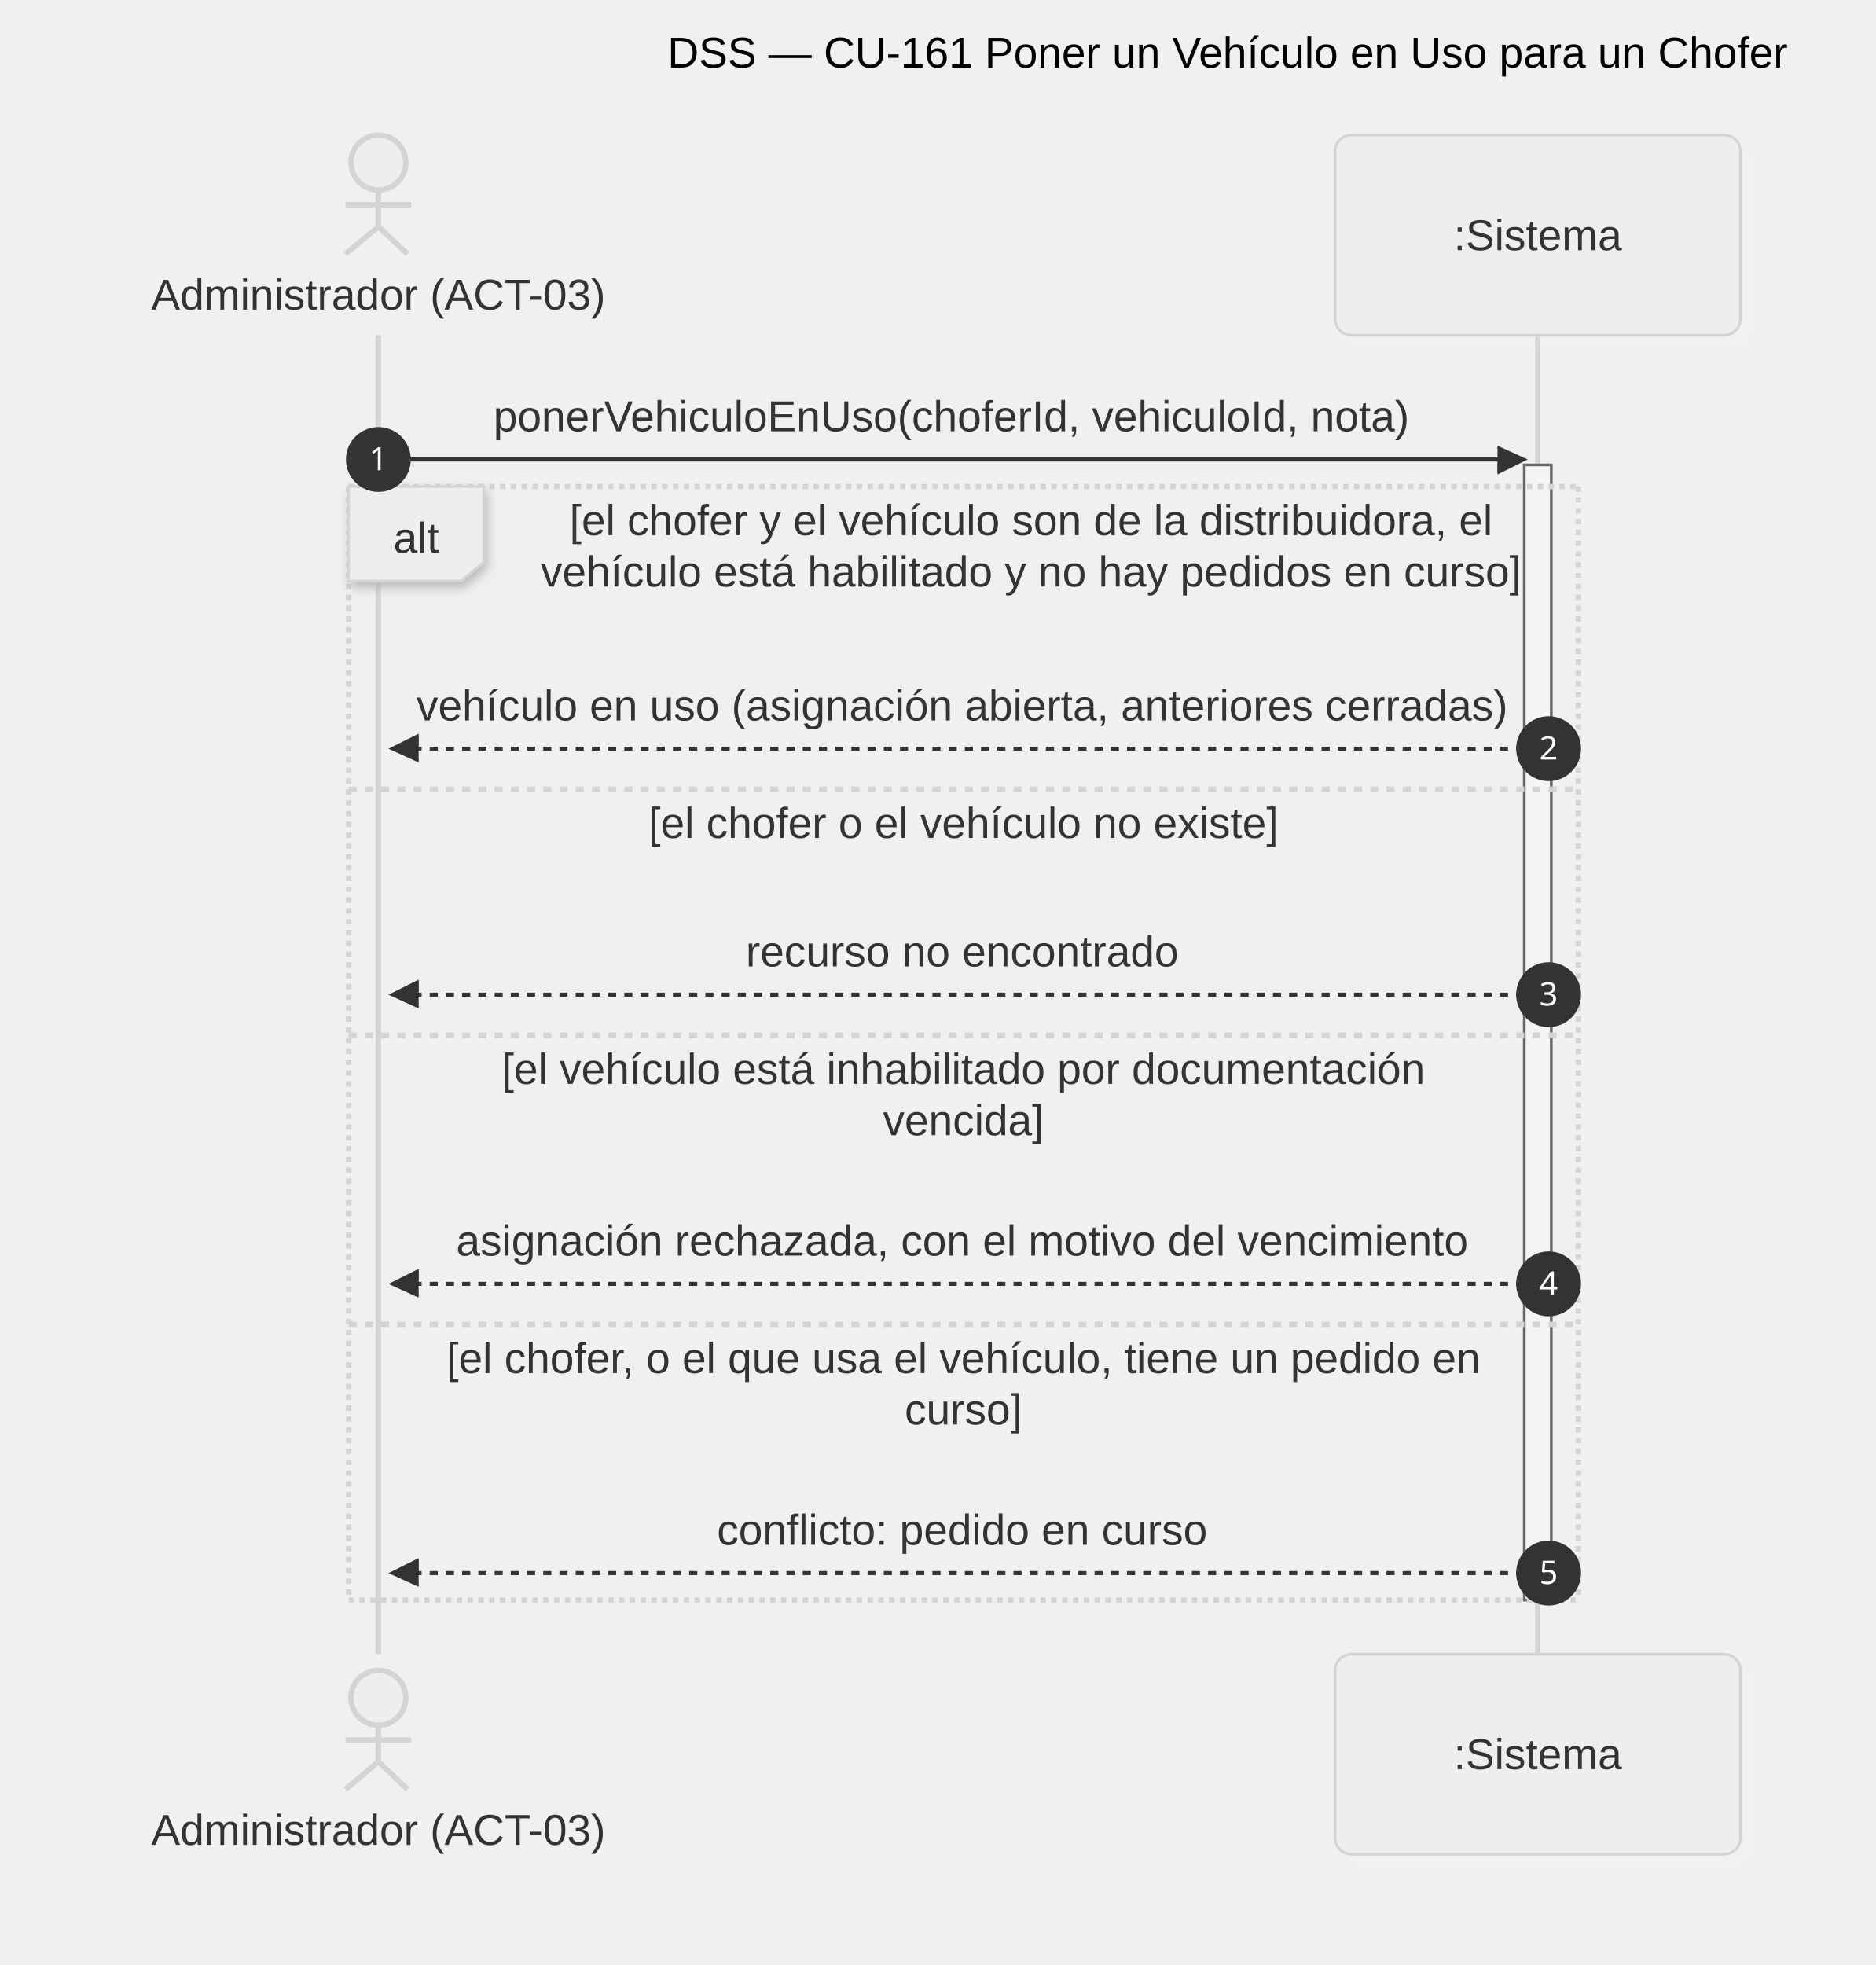
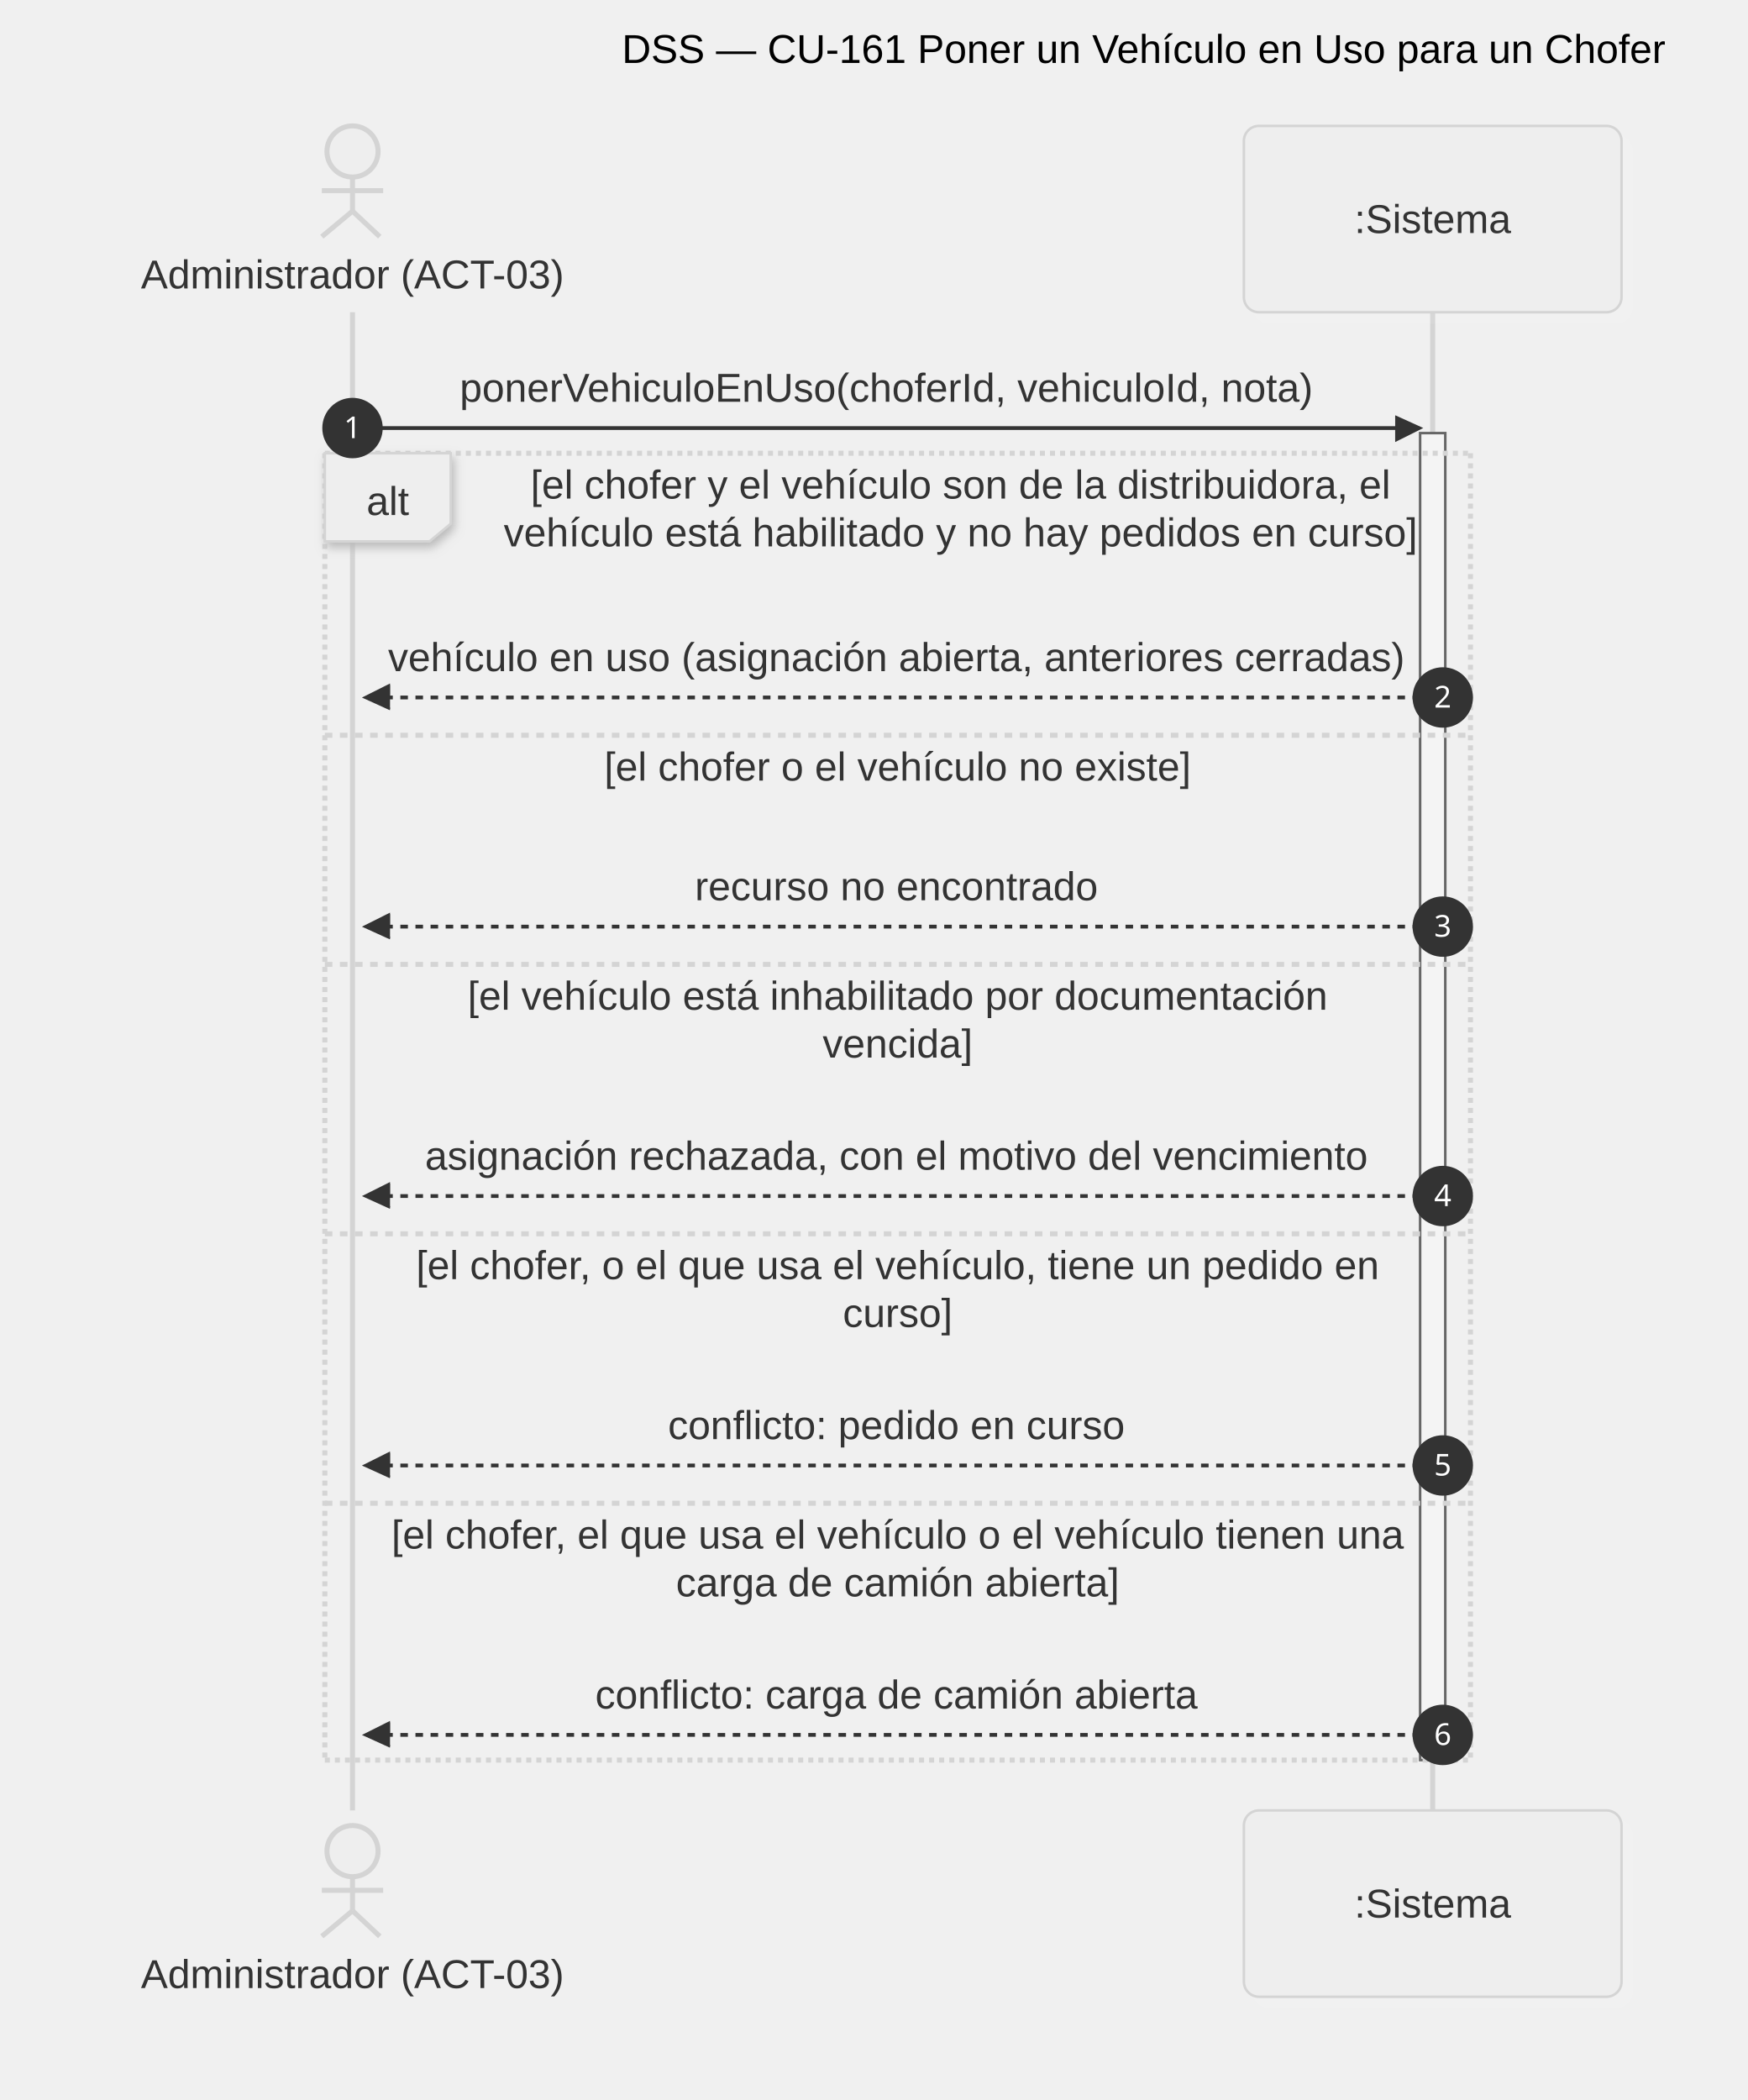
- <svg xmlns="http://www.w3.org/2000/svg" id="my-svg" width="100%" style="max-width: 694px; background-color: white;" viewBox="-50 -50 694 727" role="graphics-document document" aria-roledescription="sequence">
+ <svg xmlns="http://www.w3.org/2000/svg" id="my-svg" width="100%" style="max-width: 694px; background-color: white;" viewBox="-50 -50 694 834" role="graphics-document document" aria-roledescription="sequence">
  <g>
-     <rect x="444" y="562" fill="#eaeaea" stroke="#666" width="150" height="74" name="SIS" rx="6" ry="6" class="actor actor-bottom" data-look="neo" filter="url(#my-svg-drop-shadow)" />
-     <text x="519" y="599" dominant-baseline="central" alignment-baseline="central" class="actor actor-box" style="text-anchor: middle; font-size: 16px; font-weight: 400;">
+     <rect x="444" y="669" fill="#eaeaea" stroke="#666" width="150" height="74" name="SIS" rx="6" ry="6" class="actor actor-bottom" data-look="neo" filter="url(#my-svg-drop-shadow)" />
+     <text x="519" y="706" dominant-baseline="central" alignment-baseline="central" class="actor actor-box" style="text-anchor: middle; font-size: 16px; font-weight: 400;">
      <tspan x="519" dy="0">:Sistema</tspan>
    </text>
  </g>
  <g />
  <g>
-     <line id="actor1" x1="519" y1="74" x2="519" y2="562" class="actor-line 200" stroke-width="0.5px" stroke="#999" name="SIS" data-et="life-line" data-id="SIS" />
+     <line id="actor1" x1="519" y1="74" x2="519" y2="669" class="actor-line 200" stroke-width="0.5px" stroke="#999" name="SIS" data-et="life-line" data-id="SIS" />
    <g id="root-1" data-look="neo" data-et="participant" data-type="participant" data-id="SIS">
      <rect x="444" y="0" fill="#eaeaea" stroke="#666" width="150" height="74" name="SIS" rx="6" ry="6" class="actor actor-top" data-look="neo" filter="url(#my-svg-drop-shadow)" />
      <text x="519" y="37" dominant-baseline="central" alignment-baseline="central" class="actor actor-box" style="text-anchor: middle; font-size: 16px; font-weight: 400;">
        <tspan x="519" dy="0">:Sistema</tspan>
      </text>
    </g>
  </g>
  <g>
-     <line id="actor0" x1="90" y1="74" x2="90" y2="562" class="actor-line 200" stroke-width="0.5px" stroke="#999" name="ADM" data-et="life-line" data-id="ADM" />
+     <line id="actor0" x1="90" y1="74" x2="90" y2="669" class="actor-line 200" stroke-width="0.5px" stroke="#999" name="ADM" data-et="life-line" data-id="ADM" />
  </g>
  <style>#my-svg{font-family:"trebuchet ms",verdana,arial,sans-serif;font-size:16px;fill:#000000;}@keyframes edge-animation-frame{from{stroke-dashoffset:0;}}@keyframes dash{to{stroke-dashoffset:0;}}#my-svg .edge-animation-slow{stroke-dasharray:9,5!important;stroke-dashoffset:900;animation:dash 50s linear infinite;stroke-linecap:round;}#my-svg .edge-animation-fast{stroke-dasharray:9,5!important;stroke-dashoffset:900;animation:dash 20s linear infinite;stroke-linecap:round;}#my-svg .error-icon{fill:#552222;}#my-svg .error-text{fill:#552222;stroke:#552222;}#my-svg .edge-thickness-normal{stroke-width:1px;}#my-svg .edge-thickness-thick{stroke-width:3.5px;}#my-svg .edge-pattern-solid{stroke-dasharray:0;}#my-svg .edge-thickness-invisible{stroke-width:0;fill:none;}#my-svg .edge-pattern-dashed{stroke-dasharray:3;}#my-svg .edge-pattern-dotted{stroke-dasharray:2;}#my-svg .marker{fill:#666;stroke:#666;}#my-svg .marker.cross{stroke:#666;}#my-svg svg{font-family:"trebuchet ms",verdana,arial,sans-serif;font-size:16px;}#my-svg p{margin:0;}#my-svg .actor{stroke:hsl(0, 0%, 83%);fill:#eee;stroke-width:1;}#my-svg rect.actor.outer-path[data-look="neo"]{filter:drop-shadow( 1px 2px 2px rgba(185,185,185,1));}#my-svg rect.note[data-look="neo"]{stroke:#999;fill:#666;filter:drop-shadow( 1px 2px 2px rgba(185,185,185,1));}#my-svg text.actor&gt;tspan{fill:#333;stroke:none;}#my-svg .actor-line{stroke:hsl(0, 0%, 83%);}#my-svg .innerArc{stroke-width:1.5;stroke-dasharray:none;}#my-svg .messageLine0{stroke-width:1.5;stroke-dasharray:none;stroke:#333;}#my-svg .messageLine1{stroke-width:1.5;stroke-dasharray:2,2;stroke:#333;}#my-svg [id$="-arrowhead"] path{fill:#333;stroke:#333;}#my-svg .sequenceNumber{fill:white;}#my-svg [id$="-sequencenumber"]{fill:#333;}#my-svg [id$="-crosshead"] path{fill:#333;stroke:#333;}#my-svg .messageText{fill:#333;stroke:none;}#my-svg .labelBox{stroke:hsl(0, 0%, 83%);fill:#eee;filter:drop-shadow( 1px 2px 2px rgba(185,185,185,1));}#my-svg .labelText,#my-svg .labelText&gt;tspan{fill:#333;stroke:none;}#my-svg .loopText,#my-svg .loopText&gt;tspan{fill:#333;stroke:none;}#my-svg .sectionTitle,#my-svg .sectionTitle&gt;tspan{fill:#333;stroke:none;}#my-svg .loopLine{stroke-width:2px;stroke-dasharray:2,2;stroke:hsl(0, 0%, 83%);fill:hsl(0, 0%, 83%);}#my-svg .note{stroke:#999;fill:#666;}#my-svg .noteText,#my-svg .noteText&gt;tspan{fill:#fff;stroke:none;}#my-svg .activation0{fill:#f4f4f4;stroke:#666;}#my-svg .activation1{fill:#f4f4f4;stroke:#666;}#my-svg .activation2{fill:#f4f4f4;stroke:#666;}#my-svg .actorPopupMenu{position:absolute;}#my-svg .actorPopupMenuPanel{position:absolute;fill:#eee;box-shadow:0px 8px 16px 0px rgba(0,0,0,0.2);filter:drop-shadow(3px 5px 2px rgb(0 0 0 / 0.4));}#my-svg .actor-man circle,#my-svg line{fill:#eee;stroke-width:2px;}#my-svg g rect.rect{filter:drop-shadow( 1px 2px 2px rgba(185,185,185,1));stroke:#999;}#my-svg .node .neo-node{stroke:#999;}#my-svg [data-look="neo"].node rect,#my-svg [data-look="neo"].cluster rect,#my-svg [data-look="neo"].node polygon{stroke:url(#my-svg-gradient);filter:drop-shadow( 1px 2px 2px rgba(185,185,185,1));}#my-svg [data-look="neo"].swimlane.cluster rect{filter:none;}#my-svg [data-look="neo"].node path{stroke:url(#my-svg-gradient);stroke-width:1px;}#my-svg [data-look="neo"].node .outer-path{filter:drop-shadow( 1px 2px 2px rgba(185,185,185,1));}#my-svg [data-look="neo"].node .neo-line path{stroke:#999;filter:none;}#my-svg [data-look="neo"].node circle{stroke:url(#my-svg-gradient);filter:drop-shadow( 1px 2px 2px rgba(185,185,185,1));}#my-svg [data-look="neo"].node circle .state-start{fill:#000000;}#my-svg [data-look="neo"].icon-shape .icon{fill:url(#my-svg-gradient);filter:drop-shadow( 1px 2px 2px rgba(185,185,185,1));}#my-svg [data-look="neo"].icon-shape .icon-neo path{stroke:url(#my-svg-gradient);filter:drop-shadow( 1px 2px 2px rgba(185,185,185,1));}#my-svg :root{--mermaid-font-family:"trebuchet ms",verdana,arial,sans-serif;}</style>
  <g />
  <defs>
    <symbol id="my-svg-computer" width="24" height="24">
      <path transform="scale(.5)" d="M2 2v13h20v-13h-20zm18 11h-16v-9h16v9zm-10.228 6l.466-1h3.524l.467 1h-4.457zm14.228 3h-24l2-6h2.104l-1.33 4h18.45l-1.297-4h2.073l2 6zm-5-10h-14v-7h14v7z" />
    </symbol>
  </defs>
  <defs>
    <symbol id="my-svg-database" fill-rule="evenodd" clip-rule="evenodd">
      <path transform="scale(.5)" d="M12.258.001l.256.004.255.005.253.008.251.01.249.012.247.015.246.016.242.019.241.02.239.023.236.024.233.027.231.028.229.031.225.032.223.034.22.036.217.038.214.04.211.041.208.043.205.045.201.046.198.048.194.05.191.051.187.053.183.054.18.056.175.057.172.059.168.06.163.061.16.063.155.064.15.066.074.033.073.033.071.034.07.034.069.035.068.035.067.035.066.035.064.036.064.036.062.036.06.036.06.037.058.037.058.037.055.038.055.038.053.038.052.038.051.039.05.039.048.039.047.039.045.04.044.04.043.04.041.04.04.041.039.041.037.041.036.041.034.041.033.042.032.042.03.042.029.042.027.042.026.043.024.043.023.043.021.043.02.043.018.044.017.043.015.044.013.044.012.044.011.045.009.044.007.045.006.045.004.045.002.045.001.045v17l-.001.045-.002.045-.004.045-.006.045-.007.045-.009.044-.011.045-.012.044-.013.044-.015.044-.017.043-.018.044-.02.043-.021.043-.023.043-.024.043-.026.043-.027.042-.029.042-.03.042-.032.042-.033.042-.034.041-.036.041-.037.041-.039.041-.04.041-.041.04-.043.04-.044.04-.045.04-.047.039-.048.039-.05.039-.051.039-.052.038-.053.038-.055.038-.055.038-.058.037-.058.037-.06.037-.06.036-.062.036-.064.036-.064.036-.066.035-.067.035-.068.035-.069.035-.07.034-.071.034-.073.033-.074.033-.15.066-.155.064-.16.063-.163.061-.168.06-.172.059-.175.057-.18.056-.183.054-.187.053-.191.051-.194.05-.198.048-.201.046-.205.045-.208.043-.211.041-.214.04-.217.038-.22.036-.223.034-.225.032-.229.031-.231.028-.233.027-.236.024-.239.023-.241.02-.242.019-.246.016-.247.015-.249.012-.251.01-.253.008-.255.005-.256.004-.258.001-.258-.001-.256-.004-.255-.005-.253-.008-.251-.01-.249-.012-.247-.015-.245-.016-.243-.019-.241-.02-.238-.023-.236-.024-.234-.027-.231-.028-.228-.031-.226-.032-.223-.034-.22-.036-.217-.038-.214-.04-.211-.041-.208-.043-.204-.045-.201-.046-.198-.048-.195-.05-.19-.051-.187-.053-.184-.054-.179-.056-.176-.057-.172-.059-.167-.06-.164-.061-.159-.063-.155-.064-.151-.066-.074-.033-.072-.033-.072-.034-.07-.034-.069-.035-.068-.035-.067-.035-.066-.035-.064-.036-.063-.036-.062-.036-.061-.036-.06-.037-.058-.037-.057-.037-.056-.038-.055-.038-.053-.038-.052-.038-.051-.039-.049-.039-.049-.039-.046-.039-.046-.04-.044-.04-.043-.04-.041-.04-.04-.041-.039-.041-.037-.041-.036-.041-.034-.041-.033-.042-.032-.042-.03-.042-.029-.042-.027-.042-.026-.043-.024-.043-.023-.043-.021-.043-.02-.043-.018-.044-.017-.043-.015-.044-.013-.044-.012-.044-.011-.045-.009-.044-.007-.045-.006-.045-.004-.045-.002-.045-.001-.045v-17l.001-.045.002-.045.004-.045.006-.045.007-.045.009-.044.011-.045.012-.044.013-.044.015-.044.017-.043.018-.044.02-.043.021-.043.023-.043.024-.043.026-.043.027-.042.029-.042.03-.042.032-.042.033-.042.034-.041.036-.041.037-.041.039-.041.04-.041.041-.04.043-.04.044-.04.046-.04.046-.039.049-.039.049-.039.051-.039.052-.038.053-.038.055-.038.056-.038.057-.037.058-.037.06-.037.061-.036.062-.036.063-.036.064-.036.066-.035.067-.035.068-.035.069-.035.07-.034.072-.034.072-.033.074-.033.151-.066.155-.064.159-.063.164-.061.167-.06.172-.059.176-.057.179-.056.184-.054.187-.053.19-.051.195-.05.198-.048.201-.046.204-.045.208-.043.211-.041.214-.04.217-.038.22-.036.223-.034.226-.032.228-.031.231-.028.234-.027.236-.024.238-.023.241-.02.243-.019.245-.016.247-.015.249-.012.251-.01.253-.008.255-.005.256-.004.258-.001.258.001zm-9.258 20.499v.01l.001.021.003.021.004.022.005.021.006.022.007.022.009.023.01.022.011.023.012.023.013.023.015.023.016.024.017.023.018.024.019.024.021.024.022.025.023.024.024.025.052.049.056.05.061.051.066.051.07.051.075.051.079.052.084.052.088.052.092.052.097.052.102.051.105.052.11.052.114.051.119.051.123.051.127.05.131.05.135.05.139.048.144.049.147.047.152.047.155.047.16.045.163.045.167.043.171.043.176.041.178.041.183.039.187.039.19.037.194.035.197.035.202.033.204.031.209.03.212.029.216.027.219.025.222.024.226.021.23.02.233.018.236.016.24.015.243.012.246.01.249.008.253.005.256.004.259.001.26-.001.257-.004.254-.005.25-.008.247-.011.244-.012.241-.014.237-.016.233-.018.231-.021.226-.021.224-.024.22-.026.216-.027.212-.028.21-.031.205-.031.202-.034.198-.034.194-.036.191-.037.187-.039.183-.04.179-.04.175-.042.172-.043.168-.044.163-.045.16-.046.155-.046.152-.047.148-.048.143-.049.139-.049.136-.05.131-.05.126-.05.123-.051.118-.052.114-.051.11-.052.106-.052.101-.052.096-.052.092-.052.088-.053.083-.051.079-.052.074-.052.07-.051.065-.051.06-.051.056-.05.051-.05.023-.024.023-.025.021-.024.02-.024.019-.024.018-.024.017-.024.015-.023.014-.024.013-.023.012-.023.01-.023.01-.022.008-.022.006-.022.006-.022.004-.022.004-.021.001-.021.001-.021v-4.127l-.077.055-.08.053-.083.054-.085.053-.087.052-.09.052-.093.051-.095.05-.097.05-.1.049-.102.049-.105.048-.106.047-.109.047-.111.046-.114.045-.115.045-.118.044-.12.043-.122.042-.124.042-.126.041-.128.04-.13.04-.132.038-.134.038-.135.037-.138.037-.139.035-.142.035-.143.034-.144.033-.147.032-.148.031-.15.03-.151.03-.153.029-.154.027-.156.027-.158.026-.159.025-.161.024-.162.023-.163.022-.165.021-.166.02-.167.019-.169.018-.169.017-.171.016-.173.015-.173.014-.175.013-.175.012-.177.011-.178.01-.179.008-.179.008-.181.006-.182.005-.182.004-.184.003-.184.002h-.37l-.184-.002-.184-.003-.182-.004-.182-.005-.181-.006-.179-.008-.179-.008-.178-.01-.176-.011-.176-.012-.175-.013-.173-.014-.172-.015-.171-.016-.17-.017-.169-.018-.167-.019-.166-.02-.165-.021-.163-.022-.162-.023-.161-.024-.159-.025-.157-.026-.156-.027-.155-.027-.153-.029-.151-.03-.15-.03-.148-.031-.146-.032-.145-.033-.143-.034-.141-.035-.14-.035-.137-.037-.136-.037-.134-.038-.132-.038-.13-.04-.128-.04-.126-.041-.124-.042-.122-.042-.12-.044-.117-.043-.116-.045-.113-.045-.112-.046-.109-.047-.106-.047-.105-.048-.102-.049-.1-.049-.097-.05-.095-.05-.093-.052-.09-.051-.087-.052-.085-.053-.083-.054-.08-.054-.077-.054v4.127zm0-5.654v.011l.001.021.003.021.004.021.005.022.006.022.007.022.009.022.01.022.011.023.012.023.013.023.015.024.016.023.017.024.018.024.019.024.021.024.022.024.023.025.024.024.052.05.056.05.061.05.066.051.07.051.075.052.079.051.084.052.088.052.092.052.097.052.102.052.105.052.11.051.114.051.119.052.123.05.127.051.131.05.135.049.139.049.144.048.147.048.152.047.155.046.16.045.163.045.167.044.171.042.176.042.178.04.183.04.187.038.19.037.194.036.197.034.202.033.204.032.209.03.212.028.216.027.219.025.222.024.226.022.23.02.233.018.236.016.24.014.243.012.246.01.249.008.253.006.256.003.259.001.26-.001.257-.003.254-.006.25-.008.247-.01.244-.012.241-.015.237-.016.233-.018.231-.02.226-.022.224-.024.22-.025.216-.027.212-.029.21-.03.205-.032.202-.033.198-.035.194-.036.191-.037.187-.039.183-.039.179-.041.175-.042.172-.043.168-.044.163-.045.16-.045.155-.047.152-.047.148-.048.143-.048.139-.05.136-.049.131-.05.126-.051.123-.051.118-.051.114-.052.11-.052.106-.052.101-.052.096-.052.092-.052.088-.052.083-.052.079-.052.074-.051.07-.052.065-.051.06-.05.056-.051.051-.049.023-.025.023-.024.021-.025.02-.024.019-.024.018-.024.017-.024.015-.023.014-.023.013-.024.012-.022.01-.023.01-.023.008-.022.006-.022.006-.022.004-.021.004-.022.001-.021.001-.021v-4.139l-.077.054-.08.054-.083.054-.085.052-.087.053-.09.051-.093.051-.095.051-.097.05-.1.049-.102.049-.105.048-.106.047-.109.047-.111.046-.114.045-.115.044-.118.044-.12.044-.122.042-.124.042-.126.041-.128.04-.13.039-.132.039-.134.038-.135.037-.138.036-.139.036-.142.035-.143.033-.144.033-.147.033-.148.031-.15.03-.151.03-.153.028-.154.028-.156.027-.158.026-.159.025-.161.024-.162.023-.163.022-.165.021-.166.02-.167.019-.169.018-.169.017-.171.016-.173.015-.173.014-.175.013-.175.012-.177.011-.178.009-.179.009-.179.007-.181.007-.182.005-.182.004-.184.003-.184.002h-.37l-.184-.002-.184-.003-.182-.004-.182-.005-.181-.007-.179-.007-.179-.009-.178-.009-.176-.011-.176-.012-.175-.013-.173-.014-.172-.015-.171-.016-.17-.017-.169-.018-.167-.019-.166-.02-.165-.021-.163-.022-.162-.023-.161-.024-.159-.025-.157-.026-.156-.027-.155-.028-.153-.028-.151-.03-.15-.03-.148-.031-.146-.033-.145-.033-.143-.033-.141-.035-.14-.036-.137-.036-.136-.037-.134-.038-.132-.039-.13-.039-.128-.04-.126-.041-.124-.042-.122-.043-.12-.043-.117-.044-.116-.044-.113-.046-.112-.046-.109-.046-.106-.047-.105-.048-.102-.049-.1-.049-.097-.05-.095-.051-.093-.051-.09-.051-.087-.053-.085-.052-.083-.054-.08-.054-.077-.054v4.139zm0-5.666v.011l.001.02.003.022.004.021.005.022.006.021.007.022.009.023.01.022.011.023.012.023.013.023.015.023.016.024.017.024.018.023.019.024.021.025.022.024.023.024.024.025.052.05.056.05.061.05.066.051.07.051.075.052.079.051.084.052.088.052.092.052.097.052.102.052.105.051.11.052.114.051.119.051.123.051.127.05.131.05.135.05.139.049.144.048.147.048.152.047.155.046.16.045.163.045.167.043.171.043.176.042.178.04.183.04.187.038.19.037.194.036.197.034.202.033.204.032.209.03.212.028.216.027.219.025.222.024.226.021.23.02.233.018.236.017.24.014.243.012.246.01.249.008.253.006.256.003.259.001.26-.001.257-.003.254-.006.25-.008.247-.01.244-.013.241-.014.237-.016.233-.018.231-.02.226-.022.224-.024.22-.025.216-.027.212-.029.21-.03.205-.032.202-.033.198-.035.194-.036.191-.037.187-.039.183-.039.179-.041.175-.042.172-.043.168-.044.163-.045.16-.045.155-.047.152-.047.148-.048.143-.049.139-.049.136-.049.131-.051.126-.05.123-.051.118-.052.114-.051.11-.052.106-.052.101-.052.096-.052.092-.052.088-.052.083-.052.079-.052.074-.052.07-.051.065-.051.06-.051.056-.05.051-.049.023-.025.023-.025.021-.024.02-.024.019-.024.018-.024.017-.024.015-.023.014-.024.013-.023.012-.023.01-.022.01-.023.008-.022.006-.022.006-.022.004-.022.004-.021.001-.021.001-.021v-4.153l-.077.054-.08.054-.083.053-.085.053-.087.053-.09.051-.093.051-.095.051-.097.05-.1.049-.102.048-.105.048-.106.048-.109.046-.111.046-.114.046-.115.044-.118.044-.12.043-.122.043-.124.042-.126.041-.128.04-.13.039-.132.039-.134.038-.135.037-.138.036-.139.036-.142.034-.143.034-.144.033-.147.032-.148.032-.15.03-.151.03-.153.028-.154.028-.156.027-.158.026-.159.024-.161.024-.162.023-.163.023-.165.021-.166.02-.167.019-.169.018-.169.017-.171.016-.173.015-.173.014-.175.013-.175.012-.177.01-.178.01-.179.009-.179.007-.181.006-.182.006-.182.004-.184.003-.184.001-.185.001-.185-.001-.184-.001-.184-.003-.182-.004-.182-.006-.181-.006-.179-.007-.179-.009-.178-.01-.176-.01-.176-.012-.175-.013-.173-.014-.172-.015-.171-.016-.17-.017-.169-.018-.167-.019-.166-.02-.165-.021-.163-.023-.162-.023-.161-.024-.159-.024-.157-.026-.156-.027-.155-.028-.153-.028-.151-.03-.15-.03-.148-.032-.146-.032-.145-.033-.143-.034-.141-.034-.14-.036-.137-.036-.136-.037-.134-.038-.132-.039-.13-.039-.128-.041-.126-.041-.124-.041-.122-.043-.12-.043-.117-.044-.116-.044-.113-.046-.112-.046-.109-.046-.106-.048-.105-.048-.102-.048-.1-.05-.097-.049-.095-.051-.093-.051-.09-.052-.087-.052-.085-.053-.083-.053-.08-.054-.077-.054v4.153zm8.74-8.179l-.257.004-.254.005-.25.008-.247.011-.244.012-.241.014-.237.016-.233.018-.231.021-.226.022-.224.023-.22.026-.216.027-.212.028-.21.031-.205.032-.202.033-.198.034-.194.036-.191.038-.187.038-.183.04-.179.041-.175.042-.172.043-.168.043-.163.045-.16.046-.155.046-.152.048-.148.048-.143.048-.139.049-.136.05-.131.05-.126.051-.123.051-.118.051-.114.052-.11.052-.106.052-.101.052-.096.052-.092.052-.088.052-.083.052-.079.052-.074.051-.07.052-.065.051-.06.05-.056.05-.051.05-.023.025-.023.024-.021.024-.02.025-.019.024-.018.024-.017.023-.015.024-.014.023-.013.023-.012.023-.01.023-.01.022-.008.022-.006.023-.006.021-.004.022-.004.021-.001.021-.001.021.001.021.001.021.004.021.004.022.006.021.006.023.008.022.01.022.01.023.012.023.013.023.014.023.015.024.017.023.018.024.019.024.02.025.021.024.023.024.023.025.051.05.056.05.06.05.065.051.07.052.074.051.079.052.083.052.088.052.092.052.096.052.101.052.106.052.11.052.114.052.118.051.123.051.126.051.131.05.136.05.139.049.143.048.148.048.152.048.155.046.16.046.163.045.168.043.172.043.175.042.179.041.183.04.187.038.191.038.194.036.198.034.202.033.205.032.21.031.212.028.216.027.22.026.224.023.226.022.231.021.233.018.237.016.241.014.244.012.247.011.25.008.254.005.257.004.26.001.26-.001.257-.004.254-.005.25-.008.247-.011.244-.012.241-.014.237-.016.233-.018.231-.021.226-.022.224-.023.22-.026.216-.027.212-.028.21-.031.205-.032.202-.033.198-.034.194-.036.191-.038.187-.038.183-.04.179-.041.175-.042.172-.043.168-.043.163-.045.16-.046.155-.046.152-.048.148-.048.143-.048.139-.049.136-.05.131-.05.126-.051.123-.051.118-.051.114-.052.11-.052.106-.052.101-.052.096-.052.092-.052.088-.052.083-.052.079-.052.074-.051.07-.052.065-.051.06-.05.056-.05.051-.05.023-.025.023-.024.021-.024.02-.025.019-.024.018-.024.017-.023.015-.024.014-.023.013-.023.012-.023.01-.023.01-.022.008-.022.006-.023.006-.021.004-.022.004-.021.001-.021.001-.021-.001-.021-.001-.021-.004-.021-.004-.022-.006-.021-.006-.023-.008-.022-.01-.022-.01-.023-.012-.023-.013-.023-.014-.023-.015-.024-.017-.023-.018-.024-.019-.024-.02-.025-.021-.024-.023-.024-.023-.025-.051-.05-.056-.05-.06-.05-.065-.051-.07-.052-.074-.051-.079-.052-.083-.052-.088-.052-.092-.052-.096-.052-.101-.052-.106-.052-.11-.052-.114-.052-.118-.051-.123-.051-.126-.051-.131-.05-.136-.05-.139-.049-.143-.048-.148-.048-.152-.048-.155-.046-.16-.046-.163-.045-.168-.043-.172-.043-.175-.042-.179-.041-.183-.04-.187-.038-.191-.038-.194-.036-.198-.034-.202-.033-.205-.032-.21-.031-.212-.028-.216-.027-.22-.026-.224-.023-.226-.022-.231-.021-.233-.018-.237-.016-.241-.014-.244-.012-.247-.011-.25-.008-.254-.005-.257-.004-.26-.001-.26.001z" />
    </symbol>
  </defs>
  <defs>
    <symbol id="my-svg-clock" width="24" height="24">
      <path transform="scale(.5)" d="M12 2c5.514 0 10 4.486 10 10s-4.486 10-10 10-10-4.486-10-10 4.486-10 10-10zm0-2c-6.627 0-12 5.373-12 12s5.373 12 12 12 12-5.373 12-12-5.373-12-12-12zm5.848 12.459c.202.038.202.333.001.372-1.907.361-6.045 1.111-6.547 1.111-.719 0-1.301-.582-1.301-1.301 0-.512.77-5.447 1.125-7.445.034-.192.312-.181.343.014l.985 6.238 5.394 1.011z" />
    </symbol>
  </defs>
  <defs>
    <marker id="my-svg-arrowhead" refX="7.9" refY="5" markerUnits="userSpaceOnUse" markerWidth="12" markerHeight="12" orient="auto-start-reverse">
      <path d="M -1 0 L 10 5 L 0 10 z" />
    </marker>
  </defs>
  <defs>
    <marker id="my-svg-crosshead" markerWidth="15" markerHeight="8" orient="auto" refX="4" refY="4.5">
      <path fill="none" stroke="#000000" stroke-width="1pt" d="M 1,2 L 6,7 M 6,2 L 1,7" style="stroke-dasharray: 0, 0;" />
    </marker>
  </defs>
  <defs>
    <marker id="my-svg-filled-head" refX="15.5" refY="7" markerWidth="20" markerHeight="28" orient="auto">
      <path d="M 18,7 L9,13 L14,7 L9,1 Z" />
    </marker>
  </defs>
  <defs>
    <marker id="my-svg-sequencenumber" refX="15" refY="15" markerWidth="60" markerHeight="40" orient="auto">
      <circle cx="15" cy="15" r="6" />
    </marker>
  </defs>
  <defs>
    <marker id="my-svg-solidTopArrowHead" refX="7.9" refY="7.25" markerUnits="userSpaceOnUse" markerWidth="12" markerHeight="12" orient="auto-start-reverse">
      <path d="M 0 0 L 10 8 L 0 8 z" />
    </marker>
  </defs>
  <defs>
    <marker id="my-svg-solidBottomArrowHead" refX="7.9" refY="0.75" markerUnits="userSpaceOnUse" markerWidth="12" markerHeight="12" orient="auto-start-reverse">
      <path d="M 0 0 L 10 0 L 0 8 z" />
    </marker>
  </defs>
  <defs>
    <marker id="my-svg-stickTopArrowHead" refX="7.5" refY="7" markerUnits="userSpaceOnUse" markerWidth="12" markerHeight="12" orient="auto-start-reverse">
      <path d="M 0 0 L 7 7" stroke="black" stroke-width="1.5" fill="none" />
    </marker>
  </defs>
  <defs>
    <marker id="my-svg-stickBottomArrowHead" refX="7.5" refY="0" markerUnits="userSpaceOnUse" markerWidth="12" markerHeight="12" orient="auto-start-reverse">
      <path d="M 0 7 L 7 0" stroke="black" stroke-width="1.5" fill="none" />
    </marker>
  </defs>
  <defs>
    <filter id="my-svg-drop-shadow" height="130%" width="130%">
      <feDropShadow dx="4" dy="4" stdDeviation="0" flood-opacity="0.06" flood-color="#FFFFFF" />
    </filter>
  </defs>
  <g>
-     <rect x="514" y="122" fill="#EDF2AE" stroke="#666" width="10" height="420" class="activation0" data-look="neo" />
+     <rect x="514" y="122" fill="#EDF2AE" stroke="#666" width="10" height="527" class="activation0" data-look="neo" />
  </g>
-   <g data-et="control-structure" data-id="i11">
+   <g data-et="control-structure" data-id="i13">
    <line x1="79" y1="130" x2="534" y2="130" class="loopLine" />
-     <line x1="534" y1="130" x2="534" y2="542" class="loopLine" />
-     <line x1="79" y1="542" x2="534" y2="542" class="loopLine" />
-     <line x1="79" y1="130" x2="79" y2="542" class="loopLine" />
+     <line x1="534" y1="130" x2="534" y2="649" class="loopLine" />
+     <line x1="79" y1="649" x2="534" y2="649" class="loopLine" />
+     <line x1="79" y1="130" x2="79" y2="649" class="loopLine" />
    <line x1="79" y1="242" x2="534" y2="242" class="loopLine" style="stroke-dasharray: 3, 3;" />
    <line x1="79" y1="333" x2="534" y2="333" class="loopLine" style="stroke-dasharray: 3, 3;" />
    <line x1="79" y1="440" x2="534" y2="440" class="loopLine" style="stroke-dasharray: 3, 3;" />
+     <line x1="79" y1="547" x2="534" y2="547" class="loopLine" style="stroke-dasharray: 3, 3;" />
    <polygon points="79,130 129,130 129,158 120.6,165 79,165" class="labelBox" />
    <text x="104" y="150" text-anchor="middle" dominant-baseline="middle" alignment-baseline="middle" class="labelText" style="font-size: 16px; font-weight: 400;">alt</text>
    <text x="331.5" y="148" text-anchor="middle" class="loopText" style="font-size: 16px; font-weight: 400;">
      <tspan x="331.5">[el chofer y el vehículo son de la distribuidora, el</tspan>
    </text>
    <text x="331.5" y="167" text-anchor="middle" class="loopText" style="font-size: 16px; font-weight: 400;">
      <tspan x="331.5">vehículo está habilitado y no hay pedidos en curso]</tspan>
    </text>
    <text x="306.5" y="260" text-anchor="middle" class="sectionTitle" style="font-size: 16px; font-weight: 400;">[el chofer o el vehículo no existe]</text>
    <text x="306.5" y="351" text-anchor="middle" class="sectionTitle" style="font-size: 16px; font-weight: 400;">[el vehículo está inhabilitado por documentación</text>
    <text x="306.5" y="370" text-anchor="middle" class="sectionTitle" style="font-size: 16px; font-weight: 400;">vencida]</text>
    <text x="306.5" y="458" text-anchor="middle" class="sectionTitle" style="font-size: 16px; font-weight: 400;">[el chofer, o el que usa el vehículo, tiene un pedido en</text>
    <text x="306.5" y="477" text-anchor="middle" class="sectionTitle" style="font-size: 16px; font-weight: 400;">curso]</text>
+     <text x="306.5" y="565" text-anchor="middle" class="sectionTitle" style="font-size: 16px; font-weight: 400;">[el chofer, el que usa el vehículo o el vehículo tienen una</text>
+     <text x="306.5" y="584" text-anchor="middle" class="sectionTitle" style="font-size: 16px; font-weight: 400;">carga de camión abierta]</text>
  </g>
  <g class="actor-man actor-top" name="ADM" data-et="participant" data-type="actor" data-id="ADM" style="stroke: rgb(212, 212, 212);">
    <line id="actor-man-torso0" x1="90" y1="20.308" x2="90" y2="33.846" />
    <line id="actor-man-arms0" x1="77.815" y1="25.723" x2="102.185" y2="25.723" />
    <line x1="77.815" y1="44" x2="90" y2="33.846" />
    <line x1="90" y1="33.846" x2="100.831" y2="44" />
    <circle cx="90" cy="10.154" r="10.154" width="180" height="74" />
    <text x="90" y="59" dominant-baseline="central" alignment-baseline="central" class="actor actor-man" style="text-anchor: middle; font-size: 16px; font-weight: 400;">
      <tspan x="90" dy="0">Administrador (ACT-03)</tspan>
    </text>
  </g>
  <text x="302" y="89" text-anchor="middle" dominant-baseline="middle" alignment-baseline="middle" class="messageText" dy="1em" style="font-size: 16px; font-weight: 400;">ponerVehiculoEnUso(choferId, vehiculoId, nota)</text>
  <line x1="97" y1="120" x2="512" y2="120" class="messageLine0" data-et="message" data-id="i1" data-from="ADM" data-to="SIS" stroke-width="2" stroke="none" marker-end="url(#my-svg-arrowhead)" style="fill: none;" />
  <line x1="90" y1="120" x2="90" y2="120" stroke-width="0" marker-start="url(#my-svg-sequencenumber)" />
  <text x="90" y="124" font-family="sans-serif" font-size="12px" text-anchor="middle" class="sequenceNumber">1</text>
  <text x="306" y="196" text-anchor="middle" dominant-baseline="middle" alignment-baseline="middle" class="messageText" dy="1em" style="font-size: 16px; font-weight: 400;">vehículo en uso (asignación abierta, anteriores cerradas)</text>
  <line x1="520" y1="227" x2="97" y2="227" class="messageLine1" data-et="message" data-id="i4" data-from="SIS" data-to="ADM" stroke-width="2" stroke="none" marker-end="url(#my-svg-arrowhead)" style="stroke-dasharray: 3, 3; fill: none;" />
  <line x1="523" y1="227" x2="523" y2="227" stroke-width="0" marker-start="url(#my-svg-sequencenumber)" />
  <text x="523" y="231" font-family="sans-serif" font-size="12px" text-anchor="middle" class="sequenceNumber">2</text>
  <text x="306" y="287" text-anchor="middle" dominant-baseline="middle" alignment-baseline="middle" class="messageText" dy="1em" style="font-size: 16px; font-weight: 400;">recurso no encontrado</text>
  <line x1="520" y1="318" x2="97" y2="318" class="messageLine1" data-et="message" data-id="i6" data-from="SIS" data-to="ADM" stroke-width="2" stroke="none" marker-end="url(#my-svg-arrowhead)" style="stroke-dasharray: 3, 3; fill: none;" />
  <line x1="523" y1="318" x2="523" y2="318" stroke-width="0" marker-start="url(#my-svg-sequencenumber)" />
  <text x="523" y="322" font-family="sans-serif" font-size="12px" text-anchor="middle" class="sequenceNumber">3</text>
  <text x="306" y="394" text-anchor="middle" dominant-baseline="middle" alignment-baseline="middle" class="messageText" dy="1em" style="font-size: 16px; font-weight: 400;">asignación rechazada, con el motivo del vencimiento</text>
  <line x1="520" y1="425" x2="97" y2="425" class="messageLine1" data-et="message" data-id="i8" data-from="SIS" data-to="ADM" stroke-width="2" stroke="none" marker-end="url(#my-svg-arrowhead)" style="stroke-dasharray: 3, 3; fill: none;" />
  <line x1="523" y1="425" x2="523" y2="425" stroke-width="0" marker-start="url(#my-svg-sequencenumber)" />
  <text x="523" y="429" font-family="sans-serif" font-size="12px" text-anchor="middle" class="sequenceNumber">4</text>
  <text x="306" y="501" text-anchor="middle" dominant-baseline="middle" alignment-baseline="middle" class="messageText" dy="1em" style="font-size: 16px; font-weight: 400;">conflicto: pedido en curso</text>
  <line x1="520" y1="532" x2="97" y2="532" class="messageLine1" data-et="message" data-id="i10" data-from="SIS" data-to="ADM" stroke-width="2" stroke="none" marker-end="url(#my-svg-arrowhead)" style="stroke-dasharray: 3, 3; fill: none;" />
  <line x1="523" y1="532" x2="523" y2="532" stroke-width="0" marker-start="url(#my-svg-sequencenumber)" />
  <text x="523" y="536" font-family="sans-serif" font-size="12px" text-anchor="middle" class="sequenceNumber">5</text>
+   <text x="306" y="608" text-anchor="middle" dominant-baseline="middle" alignment-baseline="middle" class="messageText" dy="1em" style="font-size: 16px; font-weight: 400;">conflicto: carga de camión abierta</text>
+   <line x1="520" y1="639" x2="97" y2="639" class="messageLine1" data-et="message" data-id="i12" data-from="SIS" data-to="ADM" stroke-width="2" stroke="none" marker-end="url(#my-svg-arrowhead)" style="stroke-dasharray: 3, 3; fill: none;" />
+   <line x1="523" y1="639" x2="523" y2="639" stroke-width="0" marker-start="url(#my-svg-sequencenumber)" />
+   <text x="523" y="643" font-family="sans-serif" font-size="12px" text-anchor="middle" class="sequenceNumber">6</text>
  <g class="actor-man actor-bottom" name="ADM" style="stroke: rgb(212, 212, 212);">
-     <line id="actor-man-torso1" x1="90" y1="588.308" x2="90" y2="601.846" />
-     <line id="actor-man-arms1" x1="77.815" y1="593.723" x2="102.185" y2="593.723" />
-     <line x1="77.815" y1="612" x2="90" y2="601.846" />
-     <line x1="90" y1="601.846" x2="100.831" y2="612" />
-     <circle cx="90" cy="578.154" r="10.154" width="180" height="74" />
-     <text x="90" y="627" dominant-baseline="central" alignment-baseline="central" class="actor actor-man" style="text-anchor: middle; font-size: 16px; font-weight: 400;">
+     <line id="actor-man-torso1" x1="90" y1="695.308" x2="90" y2="708.846" />
+     <line id="actor-man-arms1" x1="77.815" y1="700.723" x2="102.185" y2="700.723" />
+     <line x1="77.815" y1="719" x2="90" y2="708.846" />
+     <line x1="90" y1="708.846" x2="100.831" y2="719" />
+     <circle cx="90" cy="685.154" r="10.154" width="180" height="74" />
+     <text x="90" y="734" dominant-baseline="central" alignment-baseline="central" class="actor actor-man" style="text-anchor: middle; font-size: 16px; font-weight: 400;">
      <tspan x="90" dy="0">Administrador (ACT-03)</tspan>
    </text>
  </g>
  <text x="197" y="-25">DSS — CU-161 Poner un Vehículo en Uso para un Chofer</text>
</svg>
